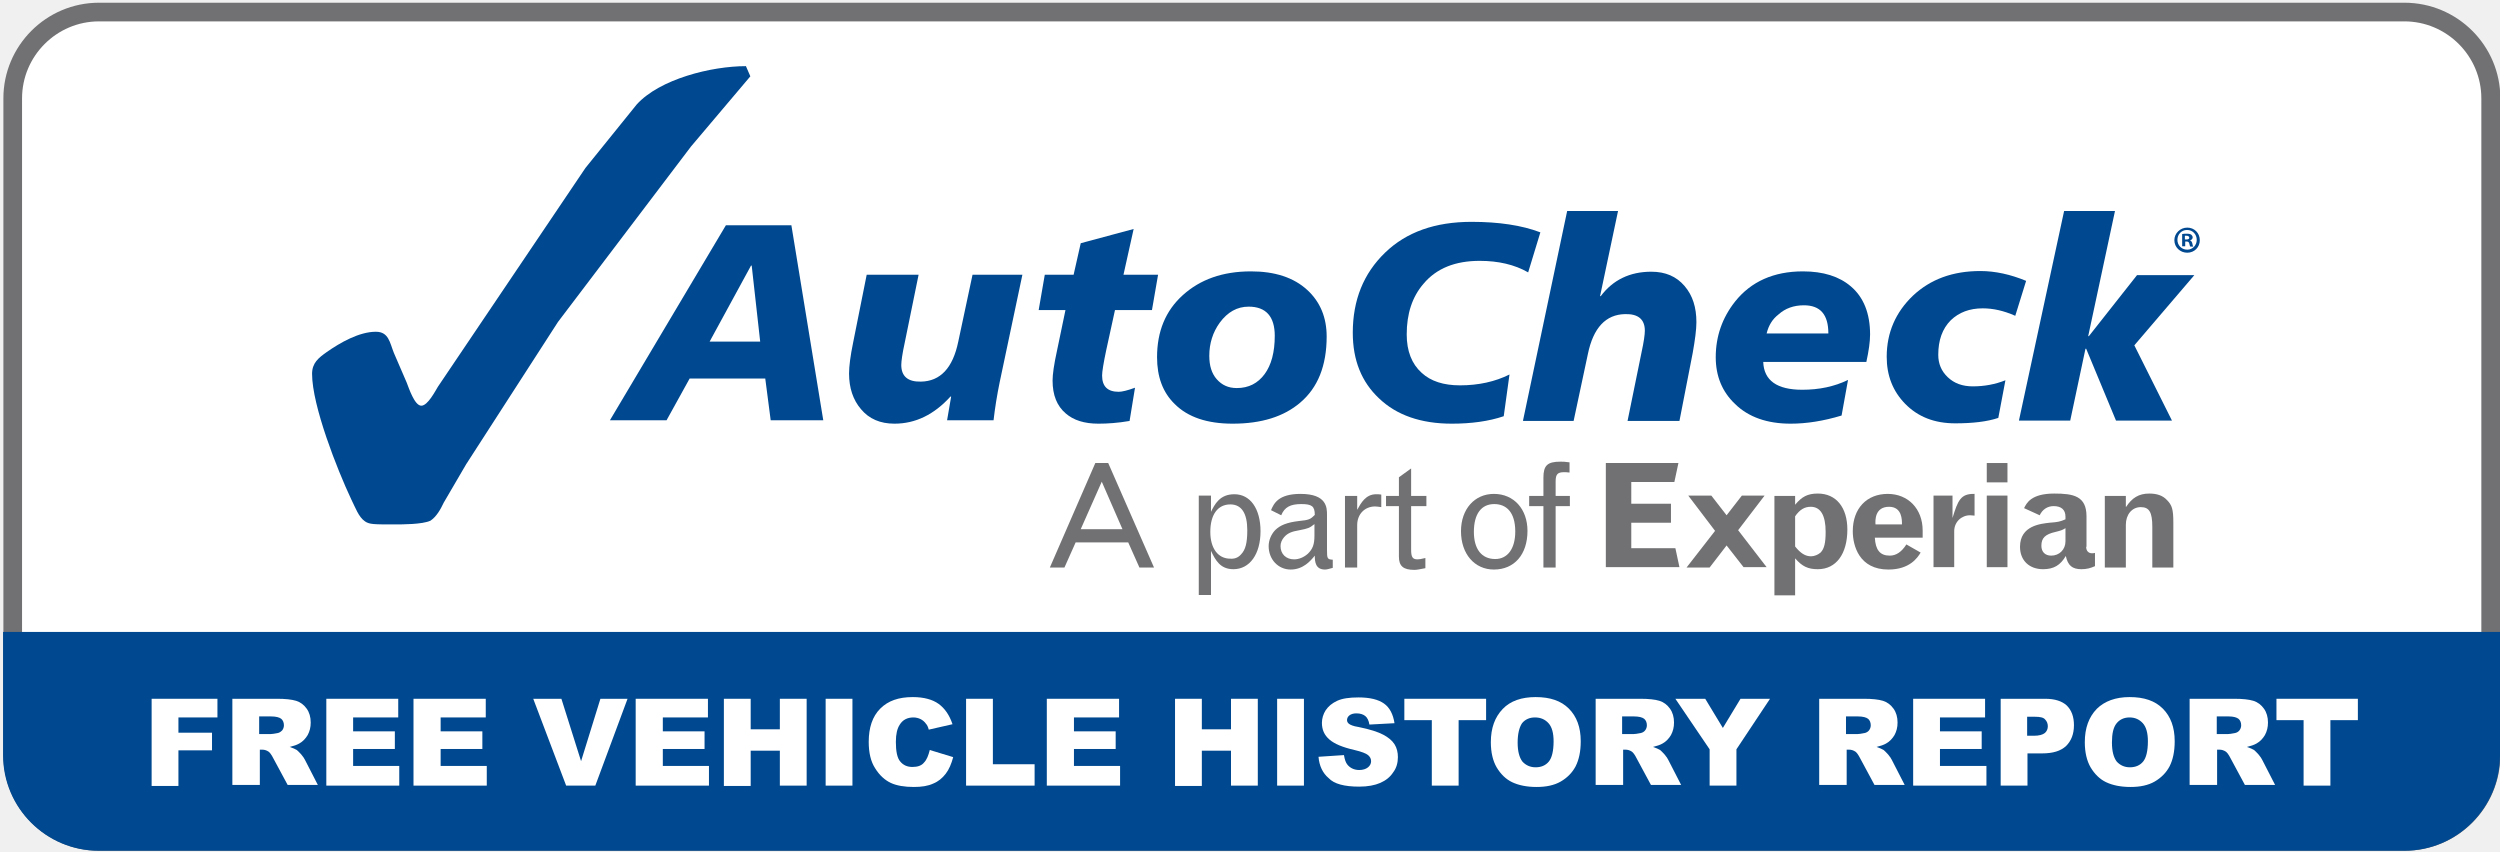
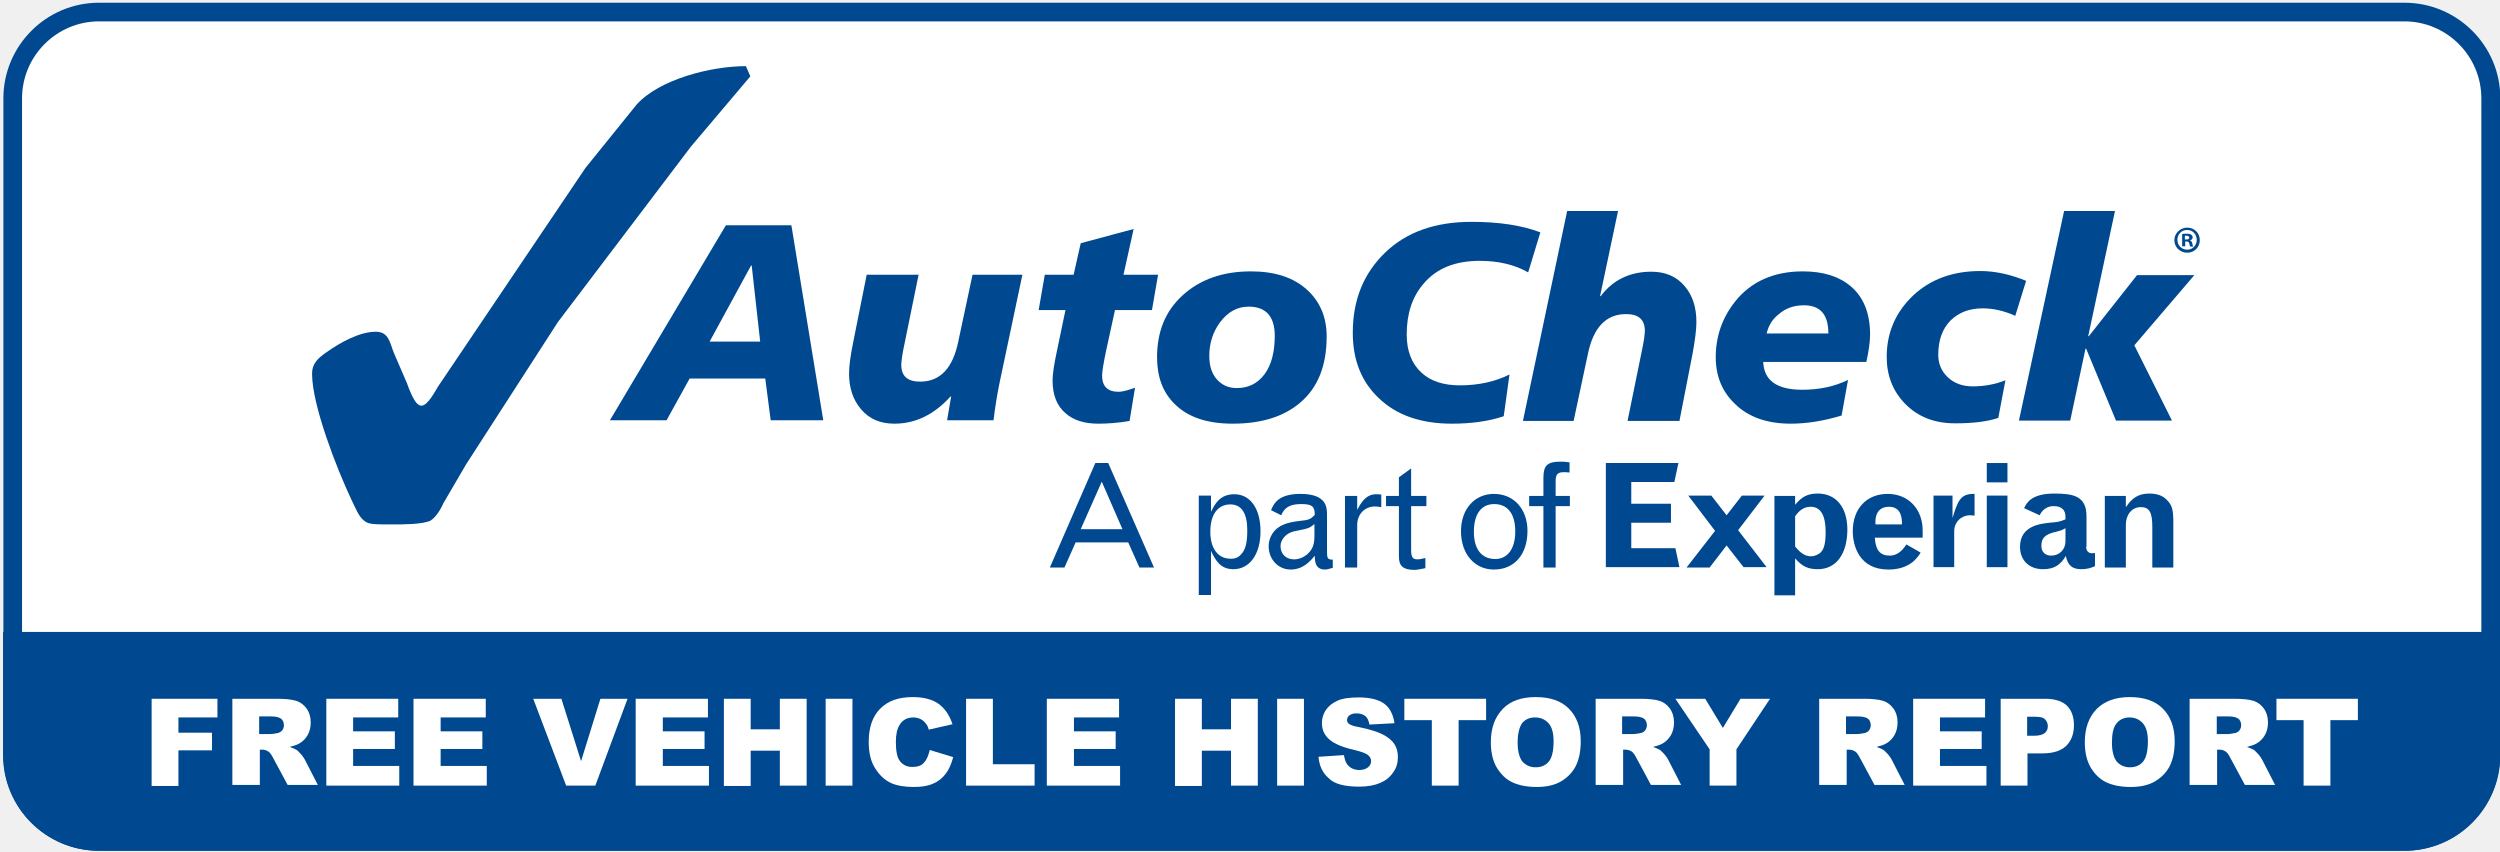
<svg xmlns="http://www.w3.org/2000/svg" viewBox="0 0 737 251">
-   <style>.a{fill:#FFF;}.b{fill:#717073;}.c{fill:#004990;}</style>
+   <style>.a{fill:#FFF;}.b,.c{fill:#004990;}</style>
  <path d="M29.2 248c-14 0-25.4-11.4-25.4-25.4V29c0-14 11.4-25.4 25.4-25.4h679.7c14 0 25.4 11.4 25.4 25.4v193.6c0 14-11.4 25.4-25.4 25.4H29.2z" class="a" />
  <path d="M708.8 6.3c12.5 0 22.7 10.2 22.7 22.7v193.6c0 12.5-10.2 22.7-22.7 22.7H29.2c-12.5 0-22.7-10.2-22.7-22.7V29c0-12.5 10.2-22.7 22.7-22.7H708.8M708.8 0.8H29.2c-15.6 0-28.2 12.7-28.2 28.2v193.6c0 15.6 12.7 28.2 28.2 28.2h679.7c15.6 0 28.2-12.7 28.2-28.2V29C737.1 13.4 724.4 0.8 708.8 0.8L708.8 0.8z" class="b" />
  <path d="M0.9 186.3v36.3c0 15.6 12.7 28.2 28.2 28.2h679.7c15.6 0 28.2-12.7 28.2-28.2v-36.3H0.9z" class="c" />
  <path d="M179.8 123.9l34.2-57.5h19.3l9.4 57.5h-15.5l-1.6-12.3h-22.3l-6.8 12.3H179.8zM224.1 100.7l-2.5-22.4h-0.2l-12.2 22.4H224.1z" class="c" />
  <path d="M301.4 81l-6.7 31.7c-0.8 3.9-1.4 7.7-1.8 11.2h-13.7l1.2-7h-0.2c-4.8 5.3-10.3 8-16.5 8 -4.2 0-7.5-1.4-9.9-4.3 -2.3-2.7-3.5-6.2-3.5-10.5 0-2.1 0.4-5.2 1.2-9.1l4-20h15.3l-4.1 20.1c-0.7 3.2-1 5.4-1 6.5 0 3.3 1.9 5 5.8 4.9 5.7-0.1 9.4-4 11-11.8l4.2-19.7H301.4z" class="c" />
  <path d="M306.2 91.4l1.8-10.4h8.5l2.1-9.3 15.6-4.2 -3 13.5h10.2l-1.8 10.4h-10.9l-2.6 11.9c-0.8 3.8-1.2 6.3-1.2 7.4 0 3.2 1.6 4.8 4.9 4.8 1 0 2.6-0.4 4.8-1.2l-1.6 9.8c-3.5 0.6-6.5 0.8-9.2 0.8 -4.1 0-7.3-1-9.6-3 -2.6-2.2-3.9-5.4-3.9-9.7 0-1.8 0.4-4.7 1.3-8.8l2.5-12H306.2z" class="c" />
  <path d="M391.1 99.2c0 8.6-2.6 15.1-7.8 19.5 -4.8 4.1-11.4 6.2-19.9 6.2 -7.5 0-13.2-1.9-17.1-5.8 -3.5-3.4-5.2-8-5.2-13.8 0-7.6 2.5-13.7 7.6-18.3 5.1-4.6 11.7-7 20.1-7 7 0 12.6 1.8 16.6 5.5C389.2 89 391.1 93.6 391.1 99.2zM375.8 99c0-5.7-2.6-8.6-7.7-8.6 -3.4 0-6.2 1.6-8.5 4.7 -2.1 2.9-3.1 6.2-3.1 9.8 0 2.9 0.7 5.2 2.2 6.9 1.5 1.7 3.4 2.6 5.9 2.6 3.5 0 6.2-1.4 8.2-4.1C374.8 107.6 375.8 103.8 375.8 99z" class="c" />
  <path d="M454.1 68.5l-3.6 11.8c-4-2.3-8.8-3.4-14.3-3.4 -7.2 0-12.7 2.2-16.5 6.7 -3.4 3.9-5 8.9-5 15 0 4.9 1.5 8.7 4.4 11.3 2.7 2.5 6.5 3.7 11.3 3.7 5.5 0 10.4-1.1 14.6-3.2l-1.7 12.3c-4.4 1.5-9.6 2.2-15.3 2.2 -9.1 0-16.3-2.5-21.5-7.5 -5.1-4.8-7.7-11.2-7.7-19.3 0-9.7 3.2-17.5 9.5-23.6 6.3-6.1 14.8-9.1 25.5-9.1C441.8 65.4 448.6 66.4 454.1 68.5z" class="c" />
  <path d="M449 123.9l13-61.7h15l-5.3 25.1h0.2c3.6-4.8 8.6-7.2 14.9-7.2 4.2 0 7.4 1.4 9.8 4.2 2.4 2.8 3.5 6.3 3.5 10.7 0 2.1-0.4 5.2-1.1 9.1l-3.9 20h-15.3l4.1-20.1c0.7-3.2 1-5.4 1-6.5 0-3.3-1.9-5-5.8-4.9 -5.7 0.1-9.4 4-11 11.8l-4.2 19.7H449z" class="c" />
  <path d="M544.8 112l-1.9 10.5c-5.3 1.6-10.3 2.4-15 2.4 -6.9 0-12.4-1.9-16.4-5.8 -3.8-3.6-5.7-8.2-5.7-13.8 0-6.1 1.9-11.6 5.7-16.4 4.7-5.9 11.4-8.9 20-8.9 6 0 10.7 1.5 14.1 4.4 3.8 3.2 5.7 8 5.7 14.2 0 2.2-0.4 4.9-1.1 8.1h-30.4c0.2 5.5 4.1 8.2 11.5 8.2C536.2 114.9 540.7 114 544.8 112zM520.8 98.3h18.2c0-5.6-2.4-8.3-7.2-8.3 -3 0-5.5 0.9-7.5 2.7C522.5 94.1 521.4 95.9 520.8 98.3z" class="c" />
  <path d="M591.2 112.1l-2.1 11.1c-3.3 1.1-7.5 1.6-12.7 1.6 -6.1 0-11-1.9-14.8-5.8 -3.6-3.7-5.4-8.3-5.4-13.8 0-7.1 2.6-13.1 7.7-18 5.2-4.9 11.8-7.3 19.9-7.3 4.4 0 8.9 1 13.5 2.9l-3.2 10.3c-3.4-1.5-6.5-2.2-9.6-2.2 -3.9 0-7 1.2-9.4 3.5 -2.5 2.5-3.7 5.9-3.7 10.2 0 2.6 0.9 4.8 2.8 6.6 1.9 1.8 4.3 2.7 7.4 2.7C585 113.9 588.2 113.3 591.2 112.1z" class="c" />
  <path d="M595.2 123.9l13.3-61.7h15l-7.9 36.9h0.2l14.2-18h16.9l-17.7 20.7 11.1 22.2h-16.5l-8.8-21.2h-0.2l-4.5 21.2H595.2z" class="c" />
  <path d="M187.7 30.8c6.8-7.5 22-11.3 32.2-11.3l1.3 3 -17.5 20.7L164.5 94.9l-27.1 42 -6.6 11.3c-0.9 1.9-2.1 4.1-3.9 5.3 -2.4 1.1-8.1 1.1-10.7 1.1 -6 0-7.3 0-8.6-0.9 -1.9-1.3-2.8-4-4.1-6.6 -4.1-8.7-11.5-27.5-11.5-36.9 0-3.2 1.9-4.7 4.3-6.4 4-2.8 9.6-6 14.5-6 3.8 0 4.1 3.2 5.3 6.2l3.8 8.8c0.6 1.5 2.3 6.8 4.3 6.8 1.9 0 4.1-4.3 4.9-5.6l43.5-64.5L187.7 30.8z" class="c" />
  <path d="M644.8 67.1c2.1 0 3.7 1.6 3.7 3.7 0 2.1-1.6 3.7-3.7 3.7 -2.1 0-3.8-1.6-3.8-3.7 0-2 1.7-3.7 3.8-3.7H644.8zM644.7 67.8c-1.6 0-2.8 1.3-2.8 2.9 0 1.6 1.2 2.9 2.9 2.9 1.6 0 2.8-1.3 2.8-2.9 0-1.6-1.2-2.9-2.8-2.9H644.7zM644.2 72.6h-0.9v-3.6c0.3-0.1 0.8-0.1 1.4-0.1 0.7 0 1 0.1 1.3 0.3 0.2 0.2 0.4 0.4 0.4 0.8 0 0.4-0.3 0.7-0.8 0.9v0c0.4 0.1 0.6 0.4 0.7 0.9 0.1 0.6 0.2 0.8 0.3 0.9h-0.9c-0.1-0.1-0.2-0.4-0.3-0.9 -0.1-0.4-0.3-0.6-0.8-0.6h-0.4V72.6zM644.2 70.6h0.4c0.5 0 0.8-0.2 0.8-0.5 0-0.3-0.2-0.6-0.8-0.6 -0.2 0-0.4 0-0.5 0V70.6z" class="c" />
  <path d="M322.9 136.5h3.8l13.5 30.8h-4.3l-3.3-7.4h-15.5l-3.3 7.4h-4.3L322.9 136.5zM324.8 142l-6.2 14h12.3L324.8 142z" class="b" />
  <path d="M356.9 151.1c1.2-2.5 2.7-5.4 7-5.4 4.7 0 7.7 4.3 7.7 10.9 0 6.8-3.2 11.2-8 11.2 -3.9 0-5.3-2.7-6.6-5.4v13h-3.6v-29.3h3.6V151.1zM365.8 163.5c1.4-1.4 1.9-3.5 1.9-7.2 0-5-1.7-7.6-5-7.6 -3.7 0-5.9 3-5.9 8.1 0 4.9 2.3 7.9 5.9 7.9C363.9 164.8 365 164.4 365.8 163.5z" class="b" />
  <path d="M374.7 150.4c0.8-1.9 2.1-4.8 8.7-4.8 7.8 0 7.8 4.1 7.8 6.2l0 10.3c0 2.6 0.1 2.8 1.7 2.9v2.4c-1.1 0.3-1.7 0.5-2.3 0.5 -2.8 0-3-2.3-3-4.1 -1.2 1.5-3.4 4.1-7.1 4.1 -3.7 0-6.5-3-6.5-6.9 0-1.7 0.7-3.4 1.9-4.7 1.5-1.5 3.6-2.3 7-2.7 3-0.3 3.4-0.5 4.7-1.8 0-2.6-0.9-3.2-4-3.2 -3.2 0-4.9 0.9-5.9 3.3L374.7 150.4zM387.5 154.5c-1.5 1.2-1.9 1.3-4.4 1.8 -2.4 0.4-3.5 0.9-4.5 2 -0.7 0.8-1.1 1.7-1.1 2.7 0 2.3 1.6 3.9 4 3.9 1.4 0 2.9-0.6 4.1-1.7 1.4-1.4 1.9-2.7 1.9-5.3V154.5z" class="b" />
  <path d="M400.1 150.3c1.1-2 2.5-4.6 5.6-4.6 0.4 0 1 0 1.5 0.1v3.7c-0.9-0.1-1.3-0.2-1.8-0.2 -3.1 0-5.3 2.3-5.3 5.5v12.5h-3.6v-21.1h3.6V150.3z" class="b" />
  <path d="M416 138.1v8.1h4.5v3h-4.5v12.8c0 2.2 0.4 2.9 1.9 2.9 0.5 0 1.1-0.1 2.3-0.4v3c-1.6 0.3-2.5 0.5-3.2 0.5 -3.3 0-4.6-1.1-4.6-3.9v-14.9h-3.8v-3h3.8v-5.5L416 138.1z" class="b" />
  <path d="M450.3 156.5c0 7-3.9 11.4-9.9 11.4 -5.7 0-9.7-4.6-9.7-11.3 0-6.5 4-11 9.7-11C446.3 145.6 450.3 150.1 450.3 156.5zM434.5 156.8c0 5.1 2.3 8 6.3 8 3.6 0 5.9-3 5.9-8.1 0-5.8-2.7-8.1-6.2-8.1C436.7 148.6 434.5 151.5 434.5 156.8z" class="b" />
  <path d="M458.6 149.2v18.1h-3.6v-18.1h-4.2v-3h4.2v-5.4c0-3.6 1.2-4.7 5-4.7 0.7 0 1.4 0 2.7 0.2v3c-0.9-0.1-1.3-0.1-1.6-0.1 -1.9 0-2.5 0.6-2.5 2.7v4.3h4.2v3H458.6z" class="b" />
  <path d="M473.5 136.5h21.3l-1.2 5.6h-12.7v6.4h11.7v5.6h-11.7v7.5h13l1.2 5.6h-21.7V136.5z" class="b" />
  <path d="M497.7 146.1h6.8l4.5 5.8 4.5-5.8h6.7l-7.8 10.2 8.4 10.9h-6.8l-5-6.4 -5 6.5h-6.8l8.4-10.8L497.7 146.1z" class="b" />
  <path d="M529.2 148.8c2-2.4 3.7-3.3 6.7-3.3 5.4 0 8.7 4.1 8.7 10.6 0 7.2-3.3 11.7-8.7 11.7 -2.9 0-4.6-0.8-6.7-3.2v10.9h-6.1v-29.3h6.1V148.8zM529.2 161.1c1.6 2 3 2.9 4.7 2.9 1 0 2.1-0.5 2.8-1.1 1.1-1.1 1.5-2.9 1.5-6.1 0-4.9-1.5-7.4-4.4-7.4 -1.8 0-3.2 0.8-4.6 2.8V161.1z" class="b" />
  <path d="M566.8 158.5h-14.1c0.2 3.6 1.5 5.3 4.4 5.3 1.9 0 3.5-1.1 4.9-3.3l4.2 2.4c-0.9 1.5-3.2 5-9.5 5 -8.6 0-10.5-7-10.5-11.3 0-6.7 4.1-11 10.3-11 6 0 10.3 4.4 10.3 10.8V158.5zM560.7 154.6c0-1.2 0.1-5.2-3.8-5.2 -4.2 0-4.1 4-4 5.2H560.7z" class="b" />
  <path d="M575.6 152.7c1.6-5.2 2.4-7.2 6.5-7.1v6.4c-0.5 0-0.9-0.1-1.3-0.1 -2.6 0-4.7 2-4.7 4.7v10.6h-6.1v-21.1h5.6V152.7z" class="b" />
  <path d="M585.7 146.1h6.1v21.1h-6.1V146.1zM585.7 136.5h6.1v5.7h-6.1V136.5z" class="b" />
  <path d="M615 161.2c0 1.1 0.6 1.9 1.7 1.9 0.3 0 0.5 0 0.9-0.1v3.9c-1.3 0.6-2.5 0.9-4 0.9 -2.7 0-4-1.1-4.6-3.9 -1.6 2.7-3.5 3.9-6.7 3.9 -4.1 0-6.8-2.6-6.8-6.6 0-6.3 6.2-6.8 8.7-7.1 2.6-0.2 3-0.3 4.7-1v-0.8c0-2-1.2-3.1-3.5-3.1 -1.8 0-3.3 1-4.1 2.7l-4.6-2.1c0.7-1.4 2-4.3 8.9-4.3 5.6 0 9.5 0.7 9.5 6.7V161.2zM608.9 155.7c-1 0.6-1.3 0.7-2.9 1.1 -3.1 0.7-4.2 1.8-4.2 4.1 0 1.8 1.1 2.9 2.9 2.9 2.4 0 4.2-1.8 4.2-4.2V155.7z" class="b" />
  <path d="M626.8 149.4c1.7-2.6 3.7-3.9 6.8-3.9 2.3 0 4 0.6 5.2 1.9 1.5 1.5 1.9 2.7 1.9 6.7v13.2h-6.2v-12c0-4.3-0.9-5.8-3.4-5.8 -2.6 0-4.4 2.2-4.4 5.2v12.6h-6.2v-21.1h6.2V149.4z" class="b" />
  <path d="M44.6 206h19.5v5.5H52.6v4.5h9.9v5.2h-9.9v10.5h-7.9V206z" class="a" />
  <path d="M68.5 231.6v-25.6h13.2c2.4 0 4.3 0.2 5.6 0.6 1.3 0.4 2.3 1.2 3.1 2.3 0.8 1.1 1.2 2.5 1.2 4.1 0 1.4-0.3 2.6-0.9 3.7 -0.6 1-1.4 1.9-2.5 2.5 -0.7 0.4-1.6 0.7-2.8 1 0.9 0.3 1.6 0.6 2.1 0.9 0.3 0.2 0.7 0.7 1.3 1.3 0.6 0.7 0.9 1.2 1.1 1.6l3.8 7.4h-8.9l-4.2-7.8c-0.5-1-1-1.7-1.4-2 -0.6-0.4-1.2-0.6-1.9-0.6h-0.7v10.4H68.5zM76.5 216.4h3.3c0.4 0 1.1-0.1 2.1-0.3 0.5-0.1 0.9-0.4 1.3-0.8 0.3-0.4 0.5-0.9 0.5-1.5 0-0.8-0.3-1.5-0.8-1.9 -0.5-0.4-1.5-0.7-3-0.7h-3.5V216.4z" class="a" />
  <path d="M96.2 206h21.2v5.5h-13.3v4.1h12.3v5.2h-12.3v5h13.6v5.8H96.2V206z" class="a" />
  <path d="M122 206h21.2v5.5h-13.3v4.1h12.3v5.2h-12.3v5h13.6v5.8h-21.6V206z" class="a" />
  <path d="M157.2 206h8.3l5.8 18.4 5.7-18.4h8l-9.5 25.6H166.9L157.2 206z" class="a" />
  <path d="M187.5 206h21.2v5.5h-13.3v4.1h12.3v5.2h-12.3v5h13.6v5.8h-21.6V206z" class="a" />
  <path d="M213.4 206h7.9v9h8.6v-9h7.9v25.6h-7.9v-10.3H221.3v10.4h-7.9V206z" class="a" />
  <path d="M243.4 206h7.9v25.6h-7.9V206z" class="a" />
  <path d="M274.1 221.1l6.9 2.1c-0.5 1.9-1.2 3.6-2.2 4.9 -1 1.3-2.2 2.3-3.7 2.9 -1.5 0.7-3.4 1-5.7 1 -2.8 0-5.1-0.4-6.8-1.2s-3.3-2.2-4.6-4.3c-1.3-2-1.9-4.6-1.9-7.8 0-4.2 1.1-7.5 3.4-9.8 2.3-2.3 5.4-3.4 9.6-3.4 3.2 0 5.8 0.7 7.6 2 1.8 1.3 3.2 3.3 4.1 6l-7 1.6c-0.2-0.8-0.5-1.4-0.8-1.7 -0.4-0.6-1-1.1-1.6-1.4 -0.6-0.3-1.4-0.5-2.1-0.5 -1.8 0-3.2 0.7-4.1 2.2 -0.7 1.1-1.1 2.7-1.1 5 0 2.8 0.4 4.8 1.3 5.8 0.9 1.1 2.1 1.6 3.6 1.6 1.5 0 2.7-0.4 3.4-1.3C273.2 224 273.7 222.7 274.1 221.1z" class="a" />
  <path d="M284.8 206h7.9v19.3h12.3v6.3h-20.2V206z" class="a" />
  <path d="M308.7 206h21.2v5.5H316.6v4.1h12.3v5.2H316.6v5h13.6v5.8h-21.6V206z" class="a" />
  <path d="M346.4 206h7.9v9h8.6v-9h7.9v25.6h-7.9v-10.3h-8.6v10.4h-7.9V206z" class="a" />
  <path d="M376.5 206h7.9v25.6h-7.9V206z" class="a" />
  <path d="M388.7 223.1l7.5-0.5c0.2 1.2 0.5 2.2 1 2.8 0.8 1 2 1.6 3.5 1.6 1.1 0 2-0.3 2.6-0.8 0.6-0.5 0.9-1.1 0.9-1.8 0-0.7-0.3-1.3-0.9-1.8 -0.6-0.5-1.9-1-4-1.5 -3.5-0.8-5.9-1.8-7.4-3.1 -1.5-1.3-2.2-2.9-2.2-4.9 0-1.3 0.4-2.6 1.1-3.7 0.8-1.2 1.9-2.1 3.4-2.8 1.5-0.7 3.6-1 6.3-1 3.3 0 5.8 0.6 7.5 1.8 1.7 1.2 2.7 3.2 3.1 5.8l-7.4 0.4c-0.2-1.2-0.6-2-1.2-2.5s-1.5-0.8-2.6-0.8c-0.9 0-1.6 0.2-2.1 0.6 -0.5 0.4-0.7 0.9-0.7 1.4 0 0.4 0.2 0.8 0.6 1.1 0.4 0.3 1.3 0.7 2.7 0.9 3.5 0.7 5.9 1.5 7.4 2.3 1.5 0.8 2.6 1.7 3.3 2.8 0.7 1.1 1 2.4 1 3.8 0 1.6-0.4 3.2-1.4 4.5 -0.9 1.4-2.2 2.4-3.8 3.1 -1.6 0.7-3.7 1.1-6.2 1.1 -4.4 0-7.4-0.8-9-2.5C389.9 227.9 388.9 225.7 388.7 223.1z" class="a" />
  <path d="M414.1 206h24v6.3h-8.1v19.3h-7.9v-19.3h-8.1V206z" class="a" />
  <path d="M439.5 218.8c0-4.2 1.2-7.4 3.5-9.8s5.6-3.5 9.7-3.5c4.3 0 7.5 1.1 9.8 3.4 2.3 2.3 3.5 5.5 3.5 9.6 0 3-0.5 5.4-1.5 7.4 -1 1.9-2.5 3.4-4.4 4.5 -1.9 1.1-4.3 1.6-7.1 1.6 -2.9 0-5.3-0.5-7.2-1.4 -1.9-0.9-3.4-2.4-4.6-4.4C440.1 224.3 439.5 221.8 439.5 218.8zM447.4 218.9c0 2.6 0.5 4.4 1.4 5.6 1 1.1 2.3 1.7 3.9 1.7 1.7 0 3-0.6 3.9-1.7 0.9-1.1 1.4-3.1 1.4-6 0-2.4-0.5-4.2-1.5-5.3 -1-1.1-2.3-1.7-4-1.7 -1.6 0-2.9 0.6-3.8 1.7C447.9 214.4 447.4 216.3 447.4 218.9z" class="a" />
  <path d="M470.4 231.6v-25.6h13.2c2.4 0 4.3 0.2 5.6 0.6 1.3 0.4 2.3 1.2 3.1 2.3 0.8 1.1 1.2 2.5 1.2 4.1 0 1.4-0.3 2.6-0.9 3.7 -0.6 1-1.4 1.9-2.5 2.5 -0.7 0.4-1.6 0.7-2.8 1 0.9 0.3 1.6 0.6 2.1 0.9 0.3 0.2 0.7 0.7 1.3 1.3 0.6 0.7 0.9 1.2 1.1 1.6l3.8 7.4h-8.9l-4.2-7.8c-0.5-1-1-1.7-1.4-2 -0.6-0.4-1.2-0.6-1.9-0.6h-0.7v10.4H470.4zM478.3 216.4h3.3c0.4 0 1.1-0.1 2.1-0.3 0.5-0.1 1-0.4 1.3-0.8 0.3-0.4 0.5-0.9 0.5-1.5 0-0.8-0.3-1.5-0.8-1.9 -0.5-0.4-1.5-0.7-3-0.7h-3.5V216.4z" class="a" />
  <path d="M493.9 206h8.8l5.2 8.6 5.2-8.6h8.7l-9.9 14.9v10.7h-7.9v-10.7L493.9 206z" class="a" />
  <path d="M536.3 231.6v-25.6h13.2c2.4 0 4.3 0.2 5.6 0.6 1.3 0.4 2.3 1.2 3.1 2.3 0.8 1.1 1.2 2.5 1.2 4.1 0 1.4-0.3 2.6-0.9 3.7 -0.6 1-1.4 1.9-2.5 2.5 -0.7 0.4-1.6 0.7-2.8 1 0.9 0.3 1.6 0.6 2.1 0.9 0.3 0.2 0.7 0.7 1.3 1.3 0.6 0.7 0.9 1.2 1.1 1.6l3.8 7.4h-8.9l-4.2-7.8c-0.5-1-1-1.7-1.4-2 -0.6-0.4-1.2-0.6-1.9-0.6h-0.7v10.4H536.3zM544.3 216.4h3.3c0.4 0 1.1-0.1 2.1-0.3 0.5-0.1 1-0.4 1.3-0.8 0.3-0.4 0.5-0.9 0.5-1.5 0-0.8-0.3-1.5-0.8-1.9 -0.5-0.4-1.5-0.7-3-0.7h-3.5V216.4z" class="a" />
  <path d="M564 206h21.2v5.5H571.9v4.1h12.3v5.2H571.9v5h13.7v5.8h-21.6V206z" class="a" />
  <path d="M589.8 206h13.1c2.9 0 5 0.7 6.4 2 1.4 1.4 2.1 3.3 2.1 5.8 0 2.6-0.8 4.6-2.3 6.1 -1.6 1.5-3.9 2.2-7.1 2.2h-4.3v9.5h-7.9V206zM597.7 216.9h1.9c1.5 0 2.6-0.3 3.2-0.8s0.9-1.2 0.9-2c0-0.8-0.3-1.5-0.8-2 -0.5-0.6-1.5-0.8-3-0.8h-2.3V216.9z" class="a" />
  <path d="M614.6 218.8c0-4.2 1.2-7.4 3.5-9.8 2.3-2.3 5.6-3.5 9.7-3.5 4.3 0 7.5 1.1 9.8 3.4 2.3 2.3 3.5 5.5 3.5 9.6 0 3-0.5 5.4-1.5 7.4 -1 1.9-2.5 3.4-4.4 4.5 -1.9 1.1-4.3 1.6-7.1 1.6 -2.9 0-5.3-0.5-7.2-1.4 -1.9-0.9-3.4-2.4-4.6-4.4C615.2 224.3 614.6 221.8 614.6 218.8zM622.6 218.9c0 2.6 0.5 4.4 1.4 5.6 1 1.1 2.3 1.7 3.9 1.7 1.7 0 3-0.6 3.9-1.7 0.9-1.1 1.4-3.1 1.4-6 0-2.4-0.5-4.2-1.5-5.3 -1-1.1-2.3-1.7-3.9-1.7 -1.6 0-2.9 0.6-3.8 1.7C623 214.4 622.6 216.3 622.6 218.9z" class="a" />
  <path d="M645.5 231.6v-25.6h13.2c2.4 0 4.3 0.2 5.6 0.6 1.3 0.4 2.3 1.2 3.1 2.3 0.8 1.1 1.2 2.5 1.2 4.1 0 1.4-0.3 2.6-0.9 3.7 -0.6 1-1.4 1.9-2.5 2.5 -0.7 0.4-1.6 0.7-2.8 1 0.9 0.3 1.6 0.6 2.1 0.9 0.3 0.2 0.7 0.7 1.3 1.3 0.6 0.7 0.9 1.2 1.1 1.6l3.8 7.4h-8.9l-4.2-7.8c-0.5-1-1-1.7-1.4-2 -0.6-0.4-1.2-0.6-1.9-0.6h-0.7v10.4H645.5zM653.5 216.4h3.3c0.4 0 1.1-0.1 2.1-0.3 0.5-0.1 1-0.4 1.3-0.8 0.3-0.4 0.5-0.9 0.5-1.5 0-0.8-0.3-1.5-0.8-1.9 -0.5-0.4-1.5-0.7-2.9-0.7h-3.5V216.4z" class="a" />
  <path d="M671.1 206h24v6.3h-8.1v19.3h-7.9v-19.3H671.1V206z" class="a" />
</svg>
